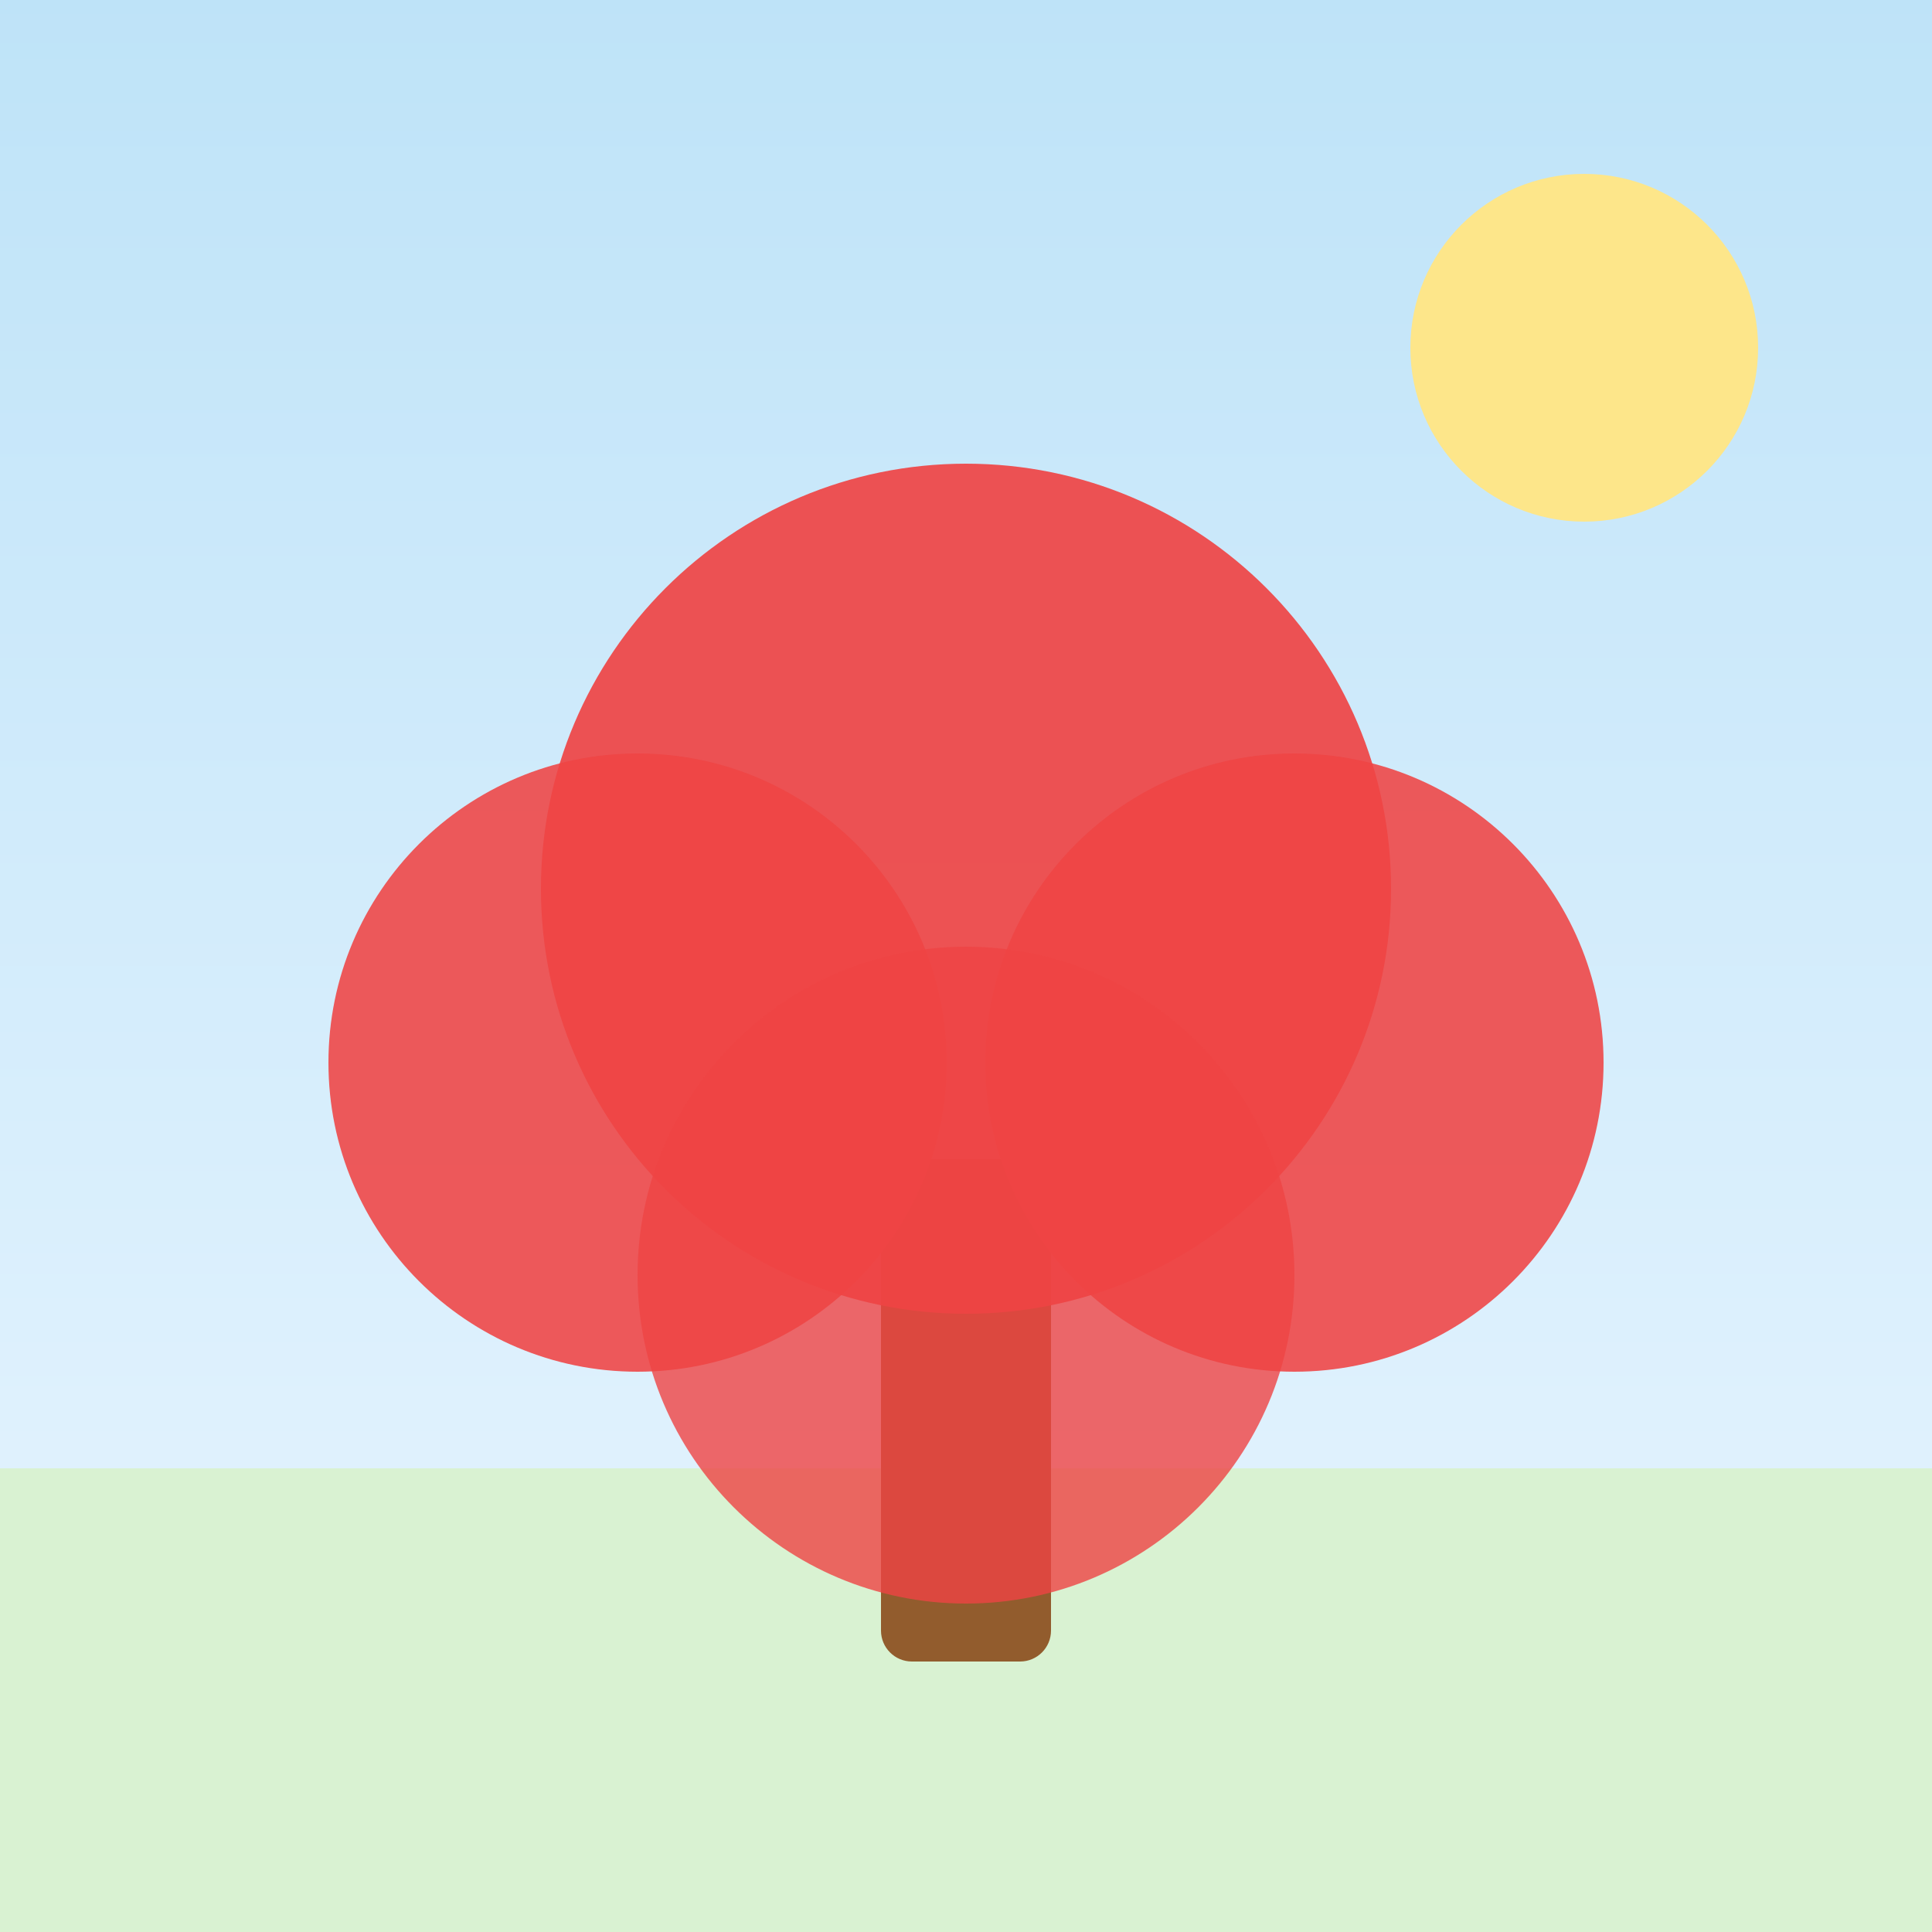
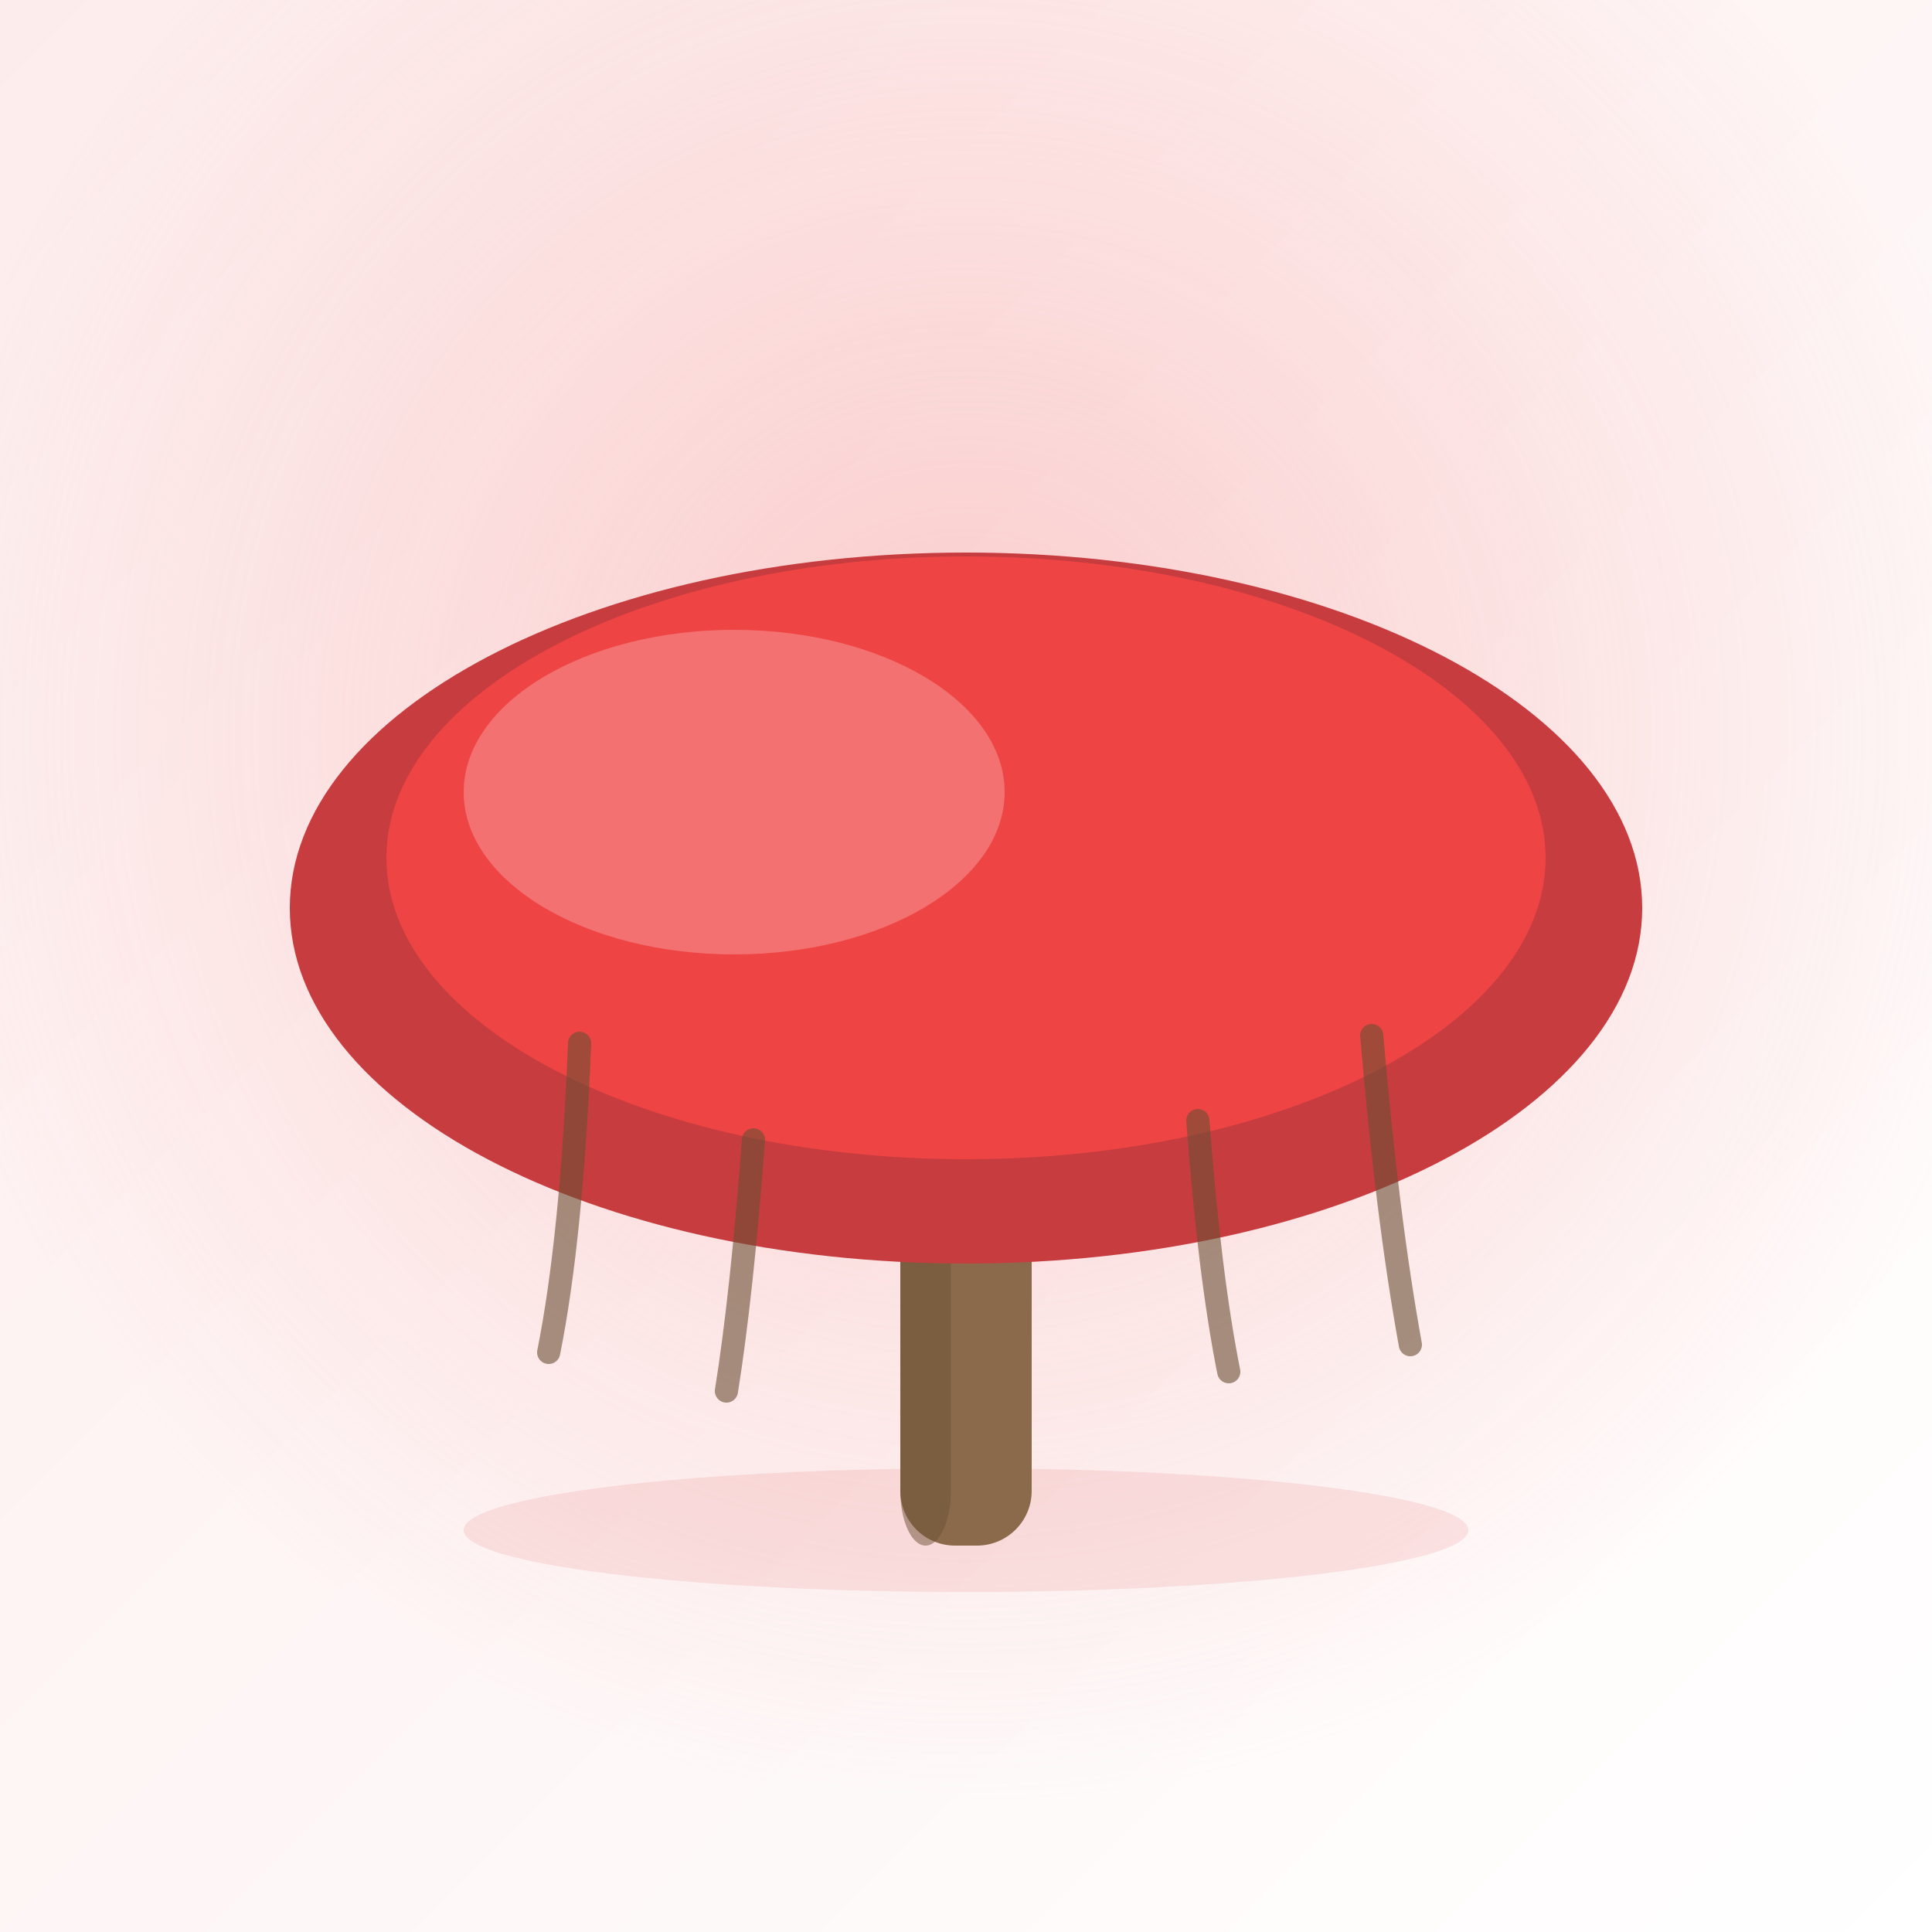
<svg xmlns="http://www.w3.org/2000/svg" viewBox="0 0 500 500">
  <defs>
-     <linearGradient id="sky" x1="0" y1="0" x2="0" y2="1">
-       <stop offset="0%" stop-color="#bee3f8" />
-       <stop offset="100%" stop-color="#eaf6ff" />
+     <linearGradient id="bg" x1="0" y1="0" x2="1" y2="1">
+       <stop offset="0%" stop-color="#fdecec" />
+       <stop offset="100%" stop-color="#ffffff" />
    </linearGradient>
+     <radialGradient id="glow" cx="50%" cy="38%" r="55%">
+       <stop offset="0%" stop-color="#f8abab" stop-opacity="0.55" />
+       <stop offset="100%" stop-color="#f8abab" stop-opacity="0" />
+     </radialGradient>
  </defs>
-   <rect width="500" height="500" fill="url(#sky)" />
-   <circle cx="410" cy="90" r="45" fill="#fde68a" />
-   <rect x="0" y="380" width="500" height="120" fill="#d9f2d2" />
-   <rect x="228" y="300" width="44" height="130" rx="8" fill="#925c2d" />
-   <circle cx="250" cy="230" r="110" fill="#ef4444" opacity="0.92" />
-   <circle cx="165" cy="275" r="80" fill="#ef4444" opacity="0.88" />
-   <circle cx="335" cy="275" r="80" fill="#ef4444" opacity="0.88" />
-   <circle cx="250" cy="330" r="85" fill="#ef4444" opacity="0.8" />
+   <rect width="500" height="500" fill="url(#bg)" />
+   <rect width="500" height="500" fill="url(#glow)" />
+   <ellipse cx="250" cy="396" rx="130" ry="16" fill="#d94041" opacity="0.12" />
+   <rect x="233" y="290" width="34" height="110" rx="14.167" fill="#8a6a4a" />
+   <rect x="233" y="290" width="13.077" height="110" rx="14.167" fill="#6b4f34" opacity="0.5" />
+   <ellipse cx="250" cy="235" rx="175" ry="92" fill="#c73c3f" />
+   <ellipse cx="250" cy="222" rx="150" ry="78" fill="#ef4444" />
+   <ellipse cx="190" cy="205" rx="70" ry="42" fill="#f48080" opacity="0.75" />
+   <path d="M150 270 Q148 320 142 350" stroke="#6b4f34" stroke-width="6" fill="none" opacity="0.6" stroke-linecap="round" />
+   <path d="M195 295 Q192 335 188 360" stroke="#6b4f34" stroke-width="6" fill="none" opacity="0.6" stroke-linecap="round" />
+   <path d="M310 290 Q313 330 318 355" stroke="#6b4f34" stroke-width="6" fill="none" opacity="0.6" stroke-linecap="round" />
+   <path d="M355 268 Q359 315 365 348" stroke="#6b4f34" stroke-width="6" fill="none" opacity="0.6" stroke-linecap="round" />
</svg>
